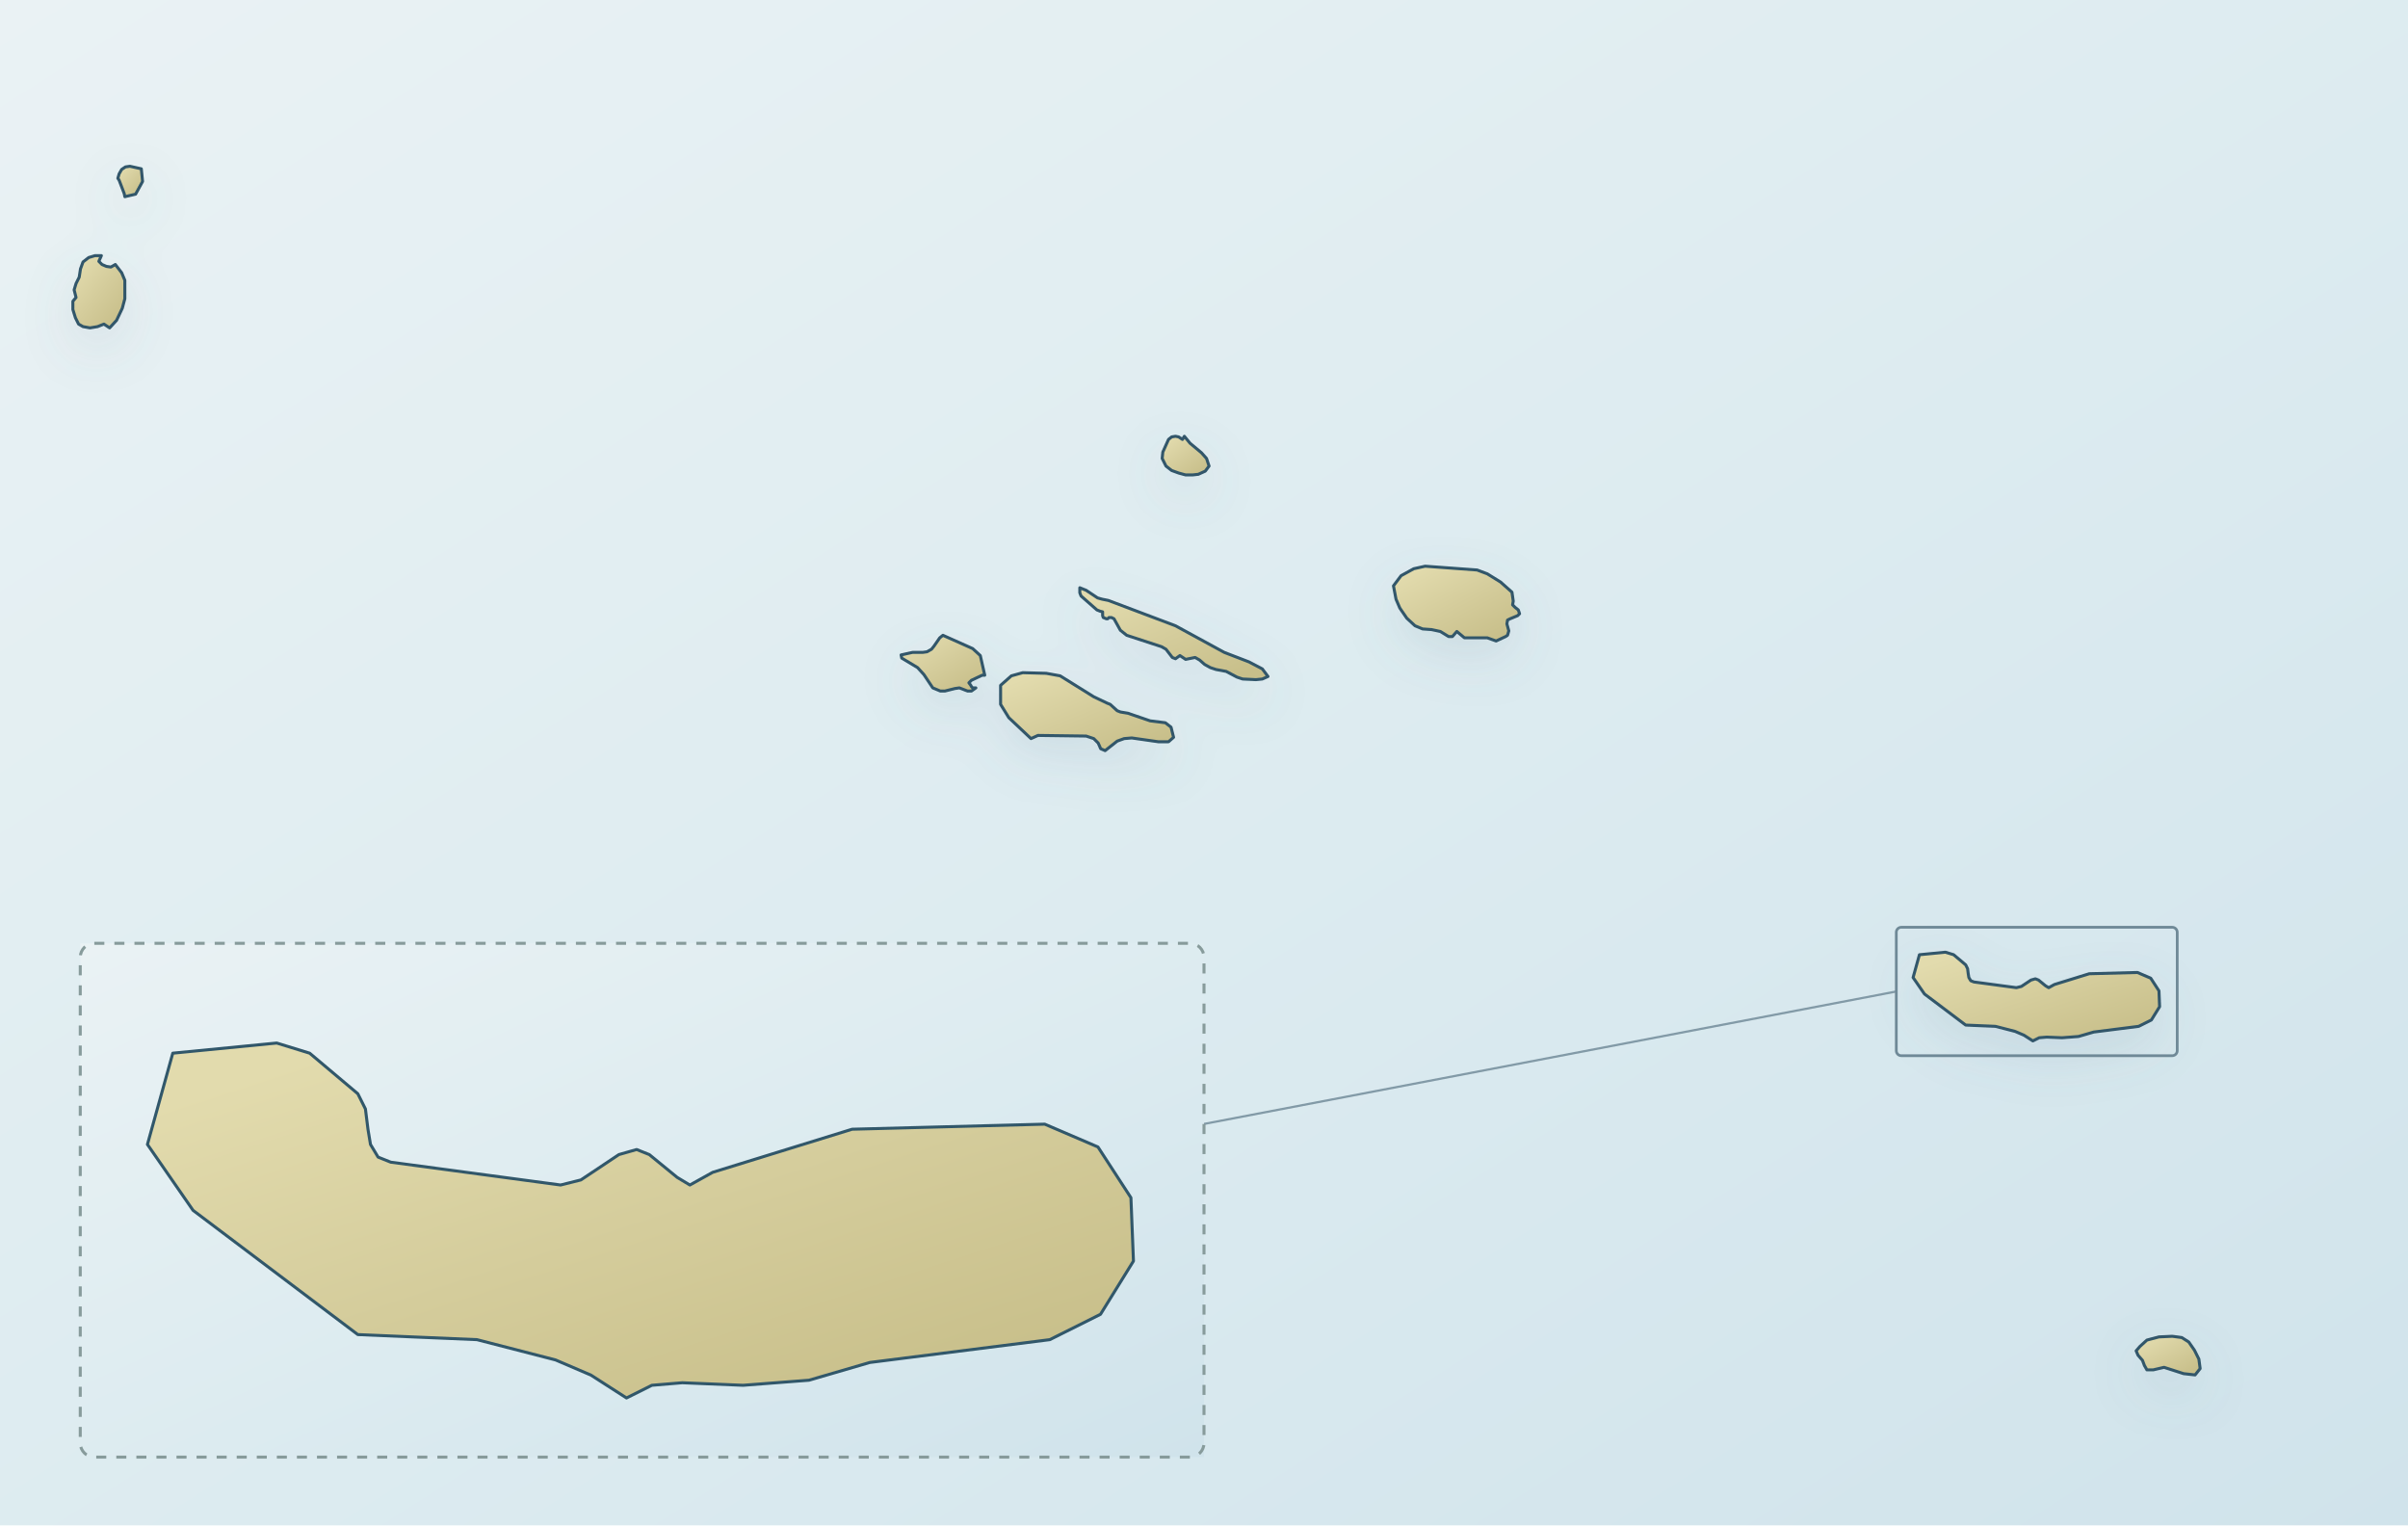
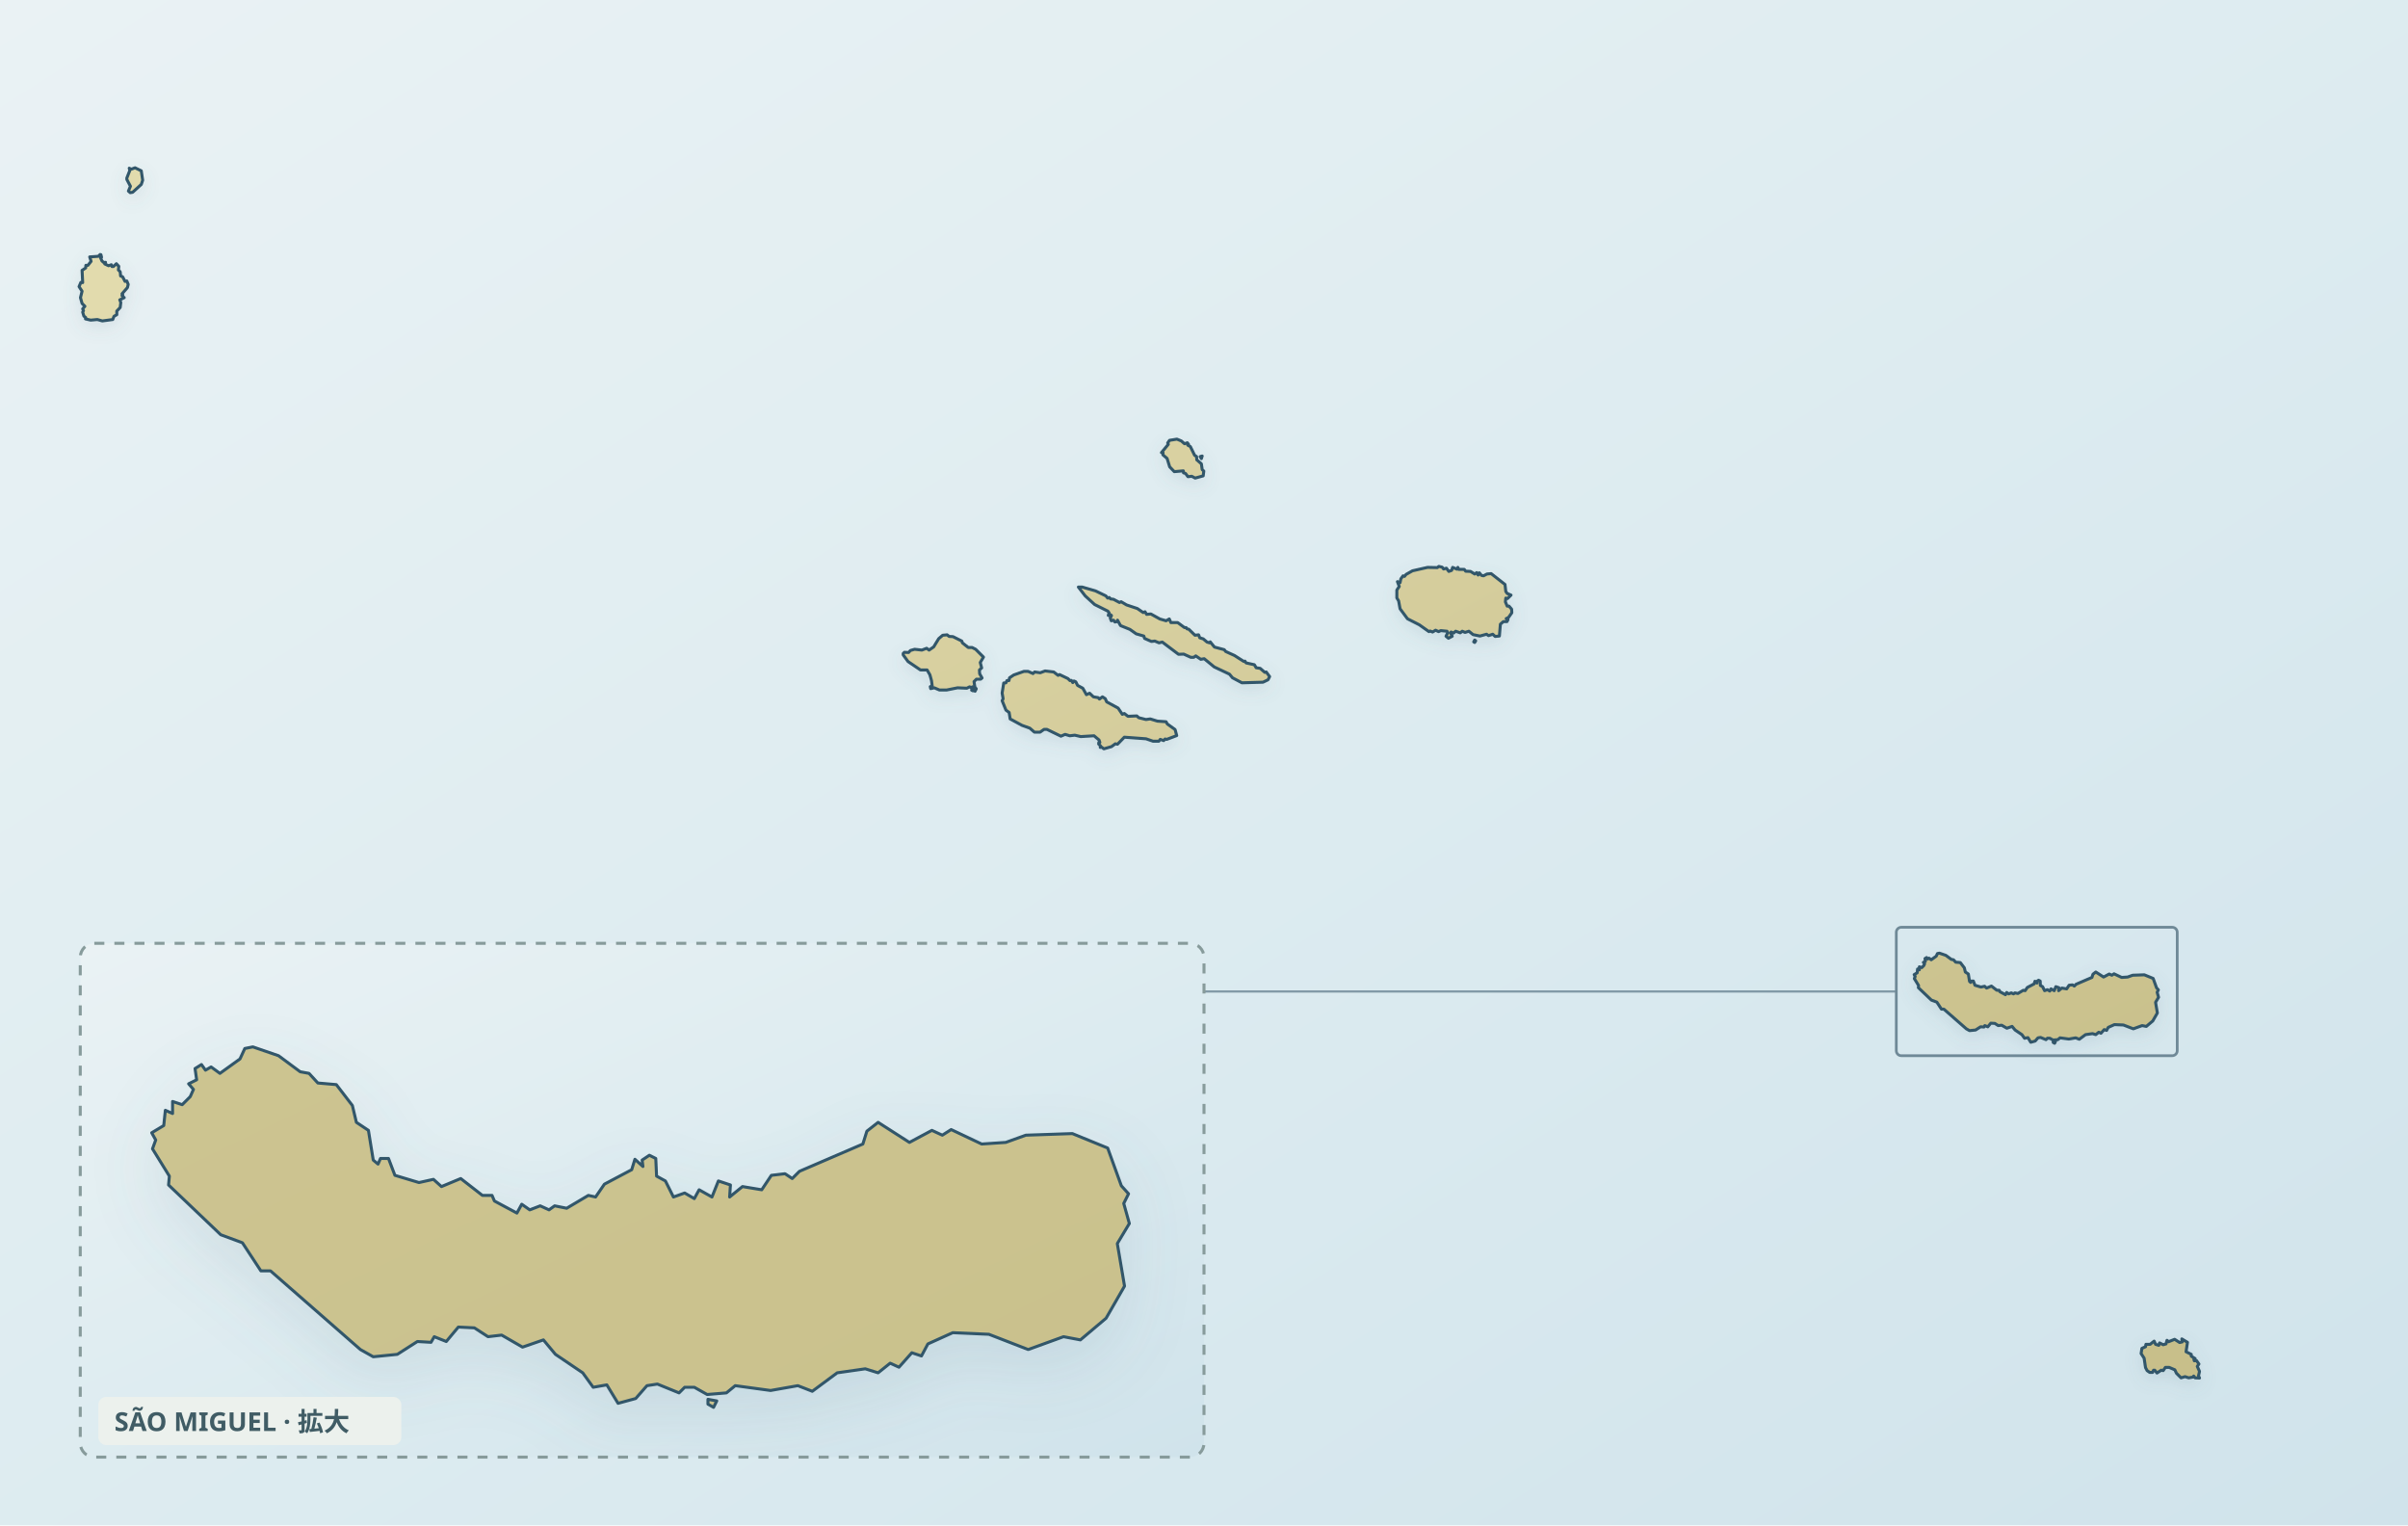
<svg xmlns="http://www.w3.org/2000/svg" data-map-inset-standard="true" viewBox="0 0 1200 760" role="img" aria-label="Map of the nine Azores islands, Portugal" data-map-style="journey-atlas-map-v3-clean-background" data-map-projection="local-equirectangular-fit-v1">
  <defs>
    <linearGradient id="sea" x1="0" y1="0" x2="1" y2="1">
      <stop offset="0" stop-color="#eaf2f4" />
      <stop offset=".55" stop-color="#dcebf0" />
      <stop offset="1" stop-color="#d0e3eb" />
    </linearGradient>
    <linearGradient id="land" x1=".12" y1=".08" x2=".88" y2=".92">
      <stop offset="0" stop-color="#e2dbad" />
      <stop offset=".52" stop-color="#d4cc9b" />
      <stop offset="1" stop-color="#c8bf8a" />
    </linearGradient>
    <filter id="shadow" x="-10%" y="-10%" width="120%" height="120%">
      <feGaussianBlur in="SourceAlpha" stdDeviation="4" result="b" />
      <feOffset in="b" dy="3" result="o" />
      <feColorMatrix in="o" type="matrix" values="0 0 0 0 .12 0 0 0 0 .22 0 0 0 0 .28 0 0 0 .14 0" />
      <feBlend in="SourceGraphic" mode="normal" />
    </filter>
+     <clipPath id="az-sao-miguel-detail-clip">
+       <rect x="40" y="470" width="560" height="256" rx="7" />
+     </clipPath>
  </defs>
  <rect width="1200" height="760" fill="url(#sea)" />
-   <g id="azores-target-land" transform="translate(-126.3158 -283.1579) scale(3.157895)" filter="url(#shadow)">
-     <g id="azores-original-islands">
-       <path d="M 384.3,300.7 L 385.4,301.4 L 386.3,302.7 L 387.0,304.1 L 387.2,305.6 L 386.4,306.6 L 384.6,306.4 L 381.5,305.4 L 379.8,305.8 L 378.8,305.8 L 378.4,305.1 L 378.1,304.3 L 377.4,303.5 L 377.1,302.8 L 377.7,302.1 L 378.8,301.1 L 380.7,300.6 L 382.8,300.5 L 384.3,300.7 Z" fill="url(#land)" fill-rule="evenodd" stroke="#31576a" stroke-width="0.475" stroke-linejoin="round" stroke-linecap="round" />
-       <path d="M 377.3,243.1 L 379.4,244.0 L 380.7,246.0 L 380.8,248.5 L 379.5,250.6 L 377.5,251.6 L 370.4,252.5 L 368.0,253.2 L 365.4,253.4 L 363.0,253.3 L 361.8,253.4 L 360.8,253.9 L 359.4,253.0 L 358.0,252.4 L 354.9,251.6 L 350.2,251.4 L 343.7,246.5 L 341.9,243.9 L 342.9,240.3 L 347.0,239.9 L 348.3,240.3 L 350.2,241.9 L 350.5,242.5 L 350.6,243.3 L 350.7,243.9 L 351.0,244.4 L 351.5,244.6 L 358.2,245.5 L 359.0,245.3 L 360.5,244.3 L 361.2,244.1 L 361.7,244.3 L 362.8,245.2 L 363.3,245.5 L 364.2,245.0 L 369.7,243.3 L 377.3,243.1 Z" fill="url(#land)" fill-rule="evenodd" stroke="#31576a" stroke-width="0.475" stroke-linejoin="round" stroke-linecap="round" />
-       <path d="M 221.5,203.4 L 223.9,203.7 L 224.8,204.4 L 225.2,206.0 L 224.4,206.7 L 222.8,206.7 L 218.6,206.1 L 217.4,206.2 L 216.3,206.6 L 214.4,208.1 L 213.7,207.8 L 213.3,206.9 L 212.6,206.2 L 211.4,205.8 L 203.8,205.7 L 202.7,206.2 L 199.2,202.9 L 197.9,200.8 L 197.9,197.8 L 199.6,196.3 L 201.4,195.8 L 205.1,195.9 L 207.3,196.3 L 212.6,199.6 L 214.5,200.5 L 214.7,200.6 L 215.2,200.8 L 216.3,201.8 L 216.8,202.0 L 218.0,202.2 L 221.5,203.4 Z" fill="url(#land)" fill-rule="evenodd" stroke="#31576a" stroke-width="0.475" stroke-linejoin="round" stroke-linecap="round" />
-       <path d="M 194.7,193.1 L 195.4,196.2 L 195.0,196.2 L 193.3,197.0 L 192.9,197.4 L 193.2,197.8 L 193.3,198.0 L 193.5,198.2 L 194.0,198.2 L 193.3,198.7 L 192.7,198.7 L 191.4,198.2 L 190.7,198.3 L 189.1,198.7 L 188.4,198.7 L 187.2,198.2 L 185.8,196.1 L 184.8,195.0 L 182.3,193.5 L 182.2,193.0 L 184.0,192.6 L 185.6,192.6 L 186.3,192.5 L 187.0,192.1 L 187.4,191.6 L 188.3,190.3 L 188.8,189.9 L 193.5,192.0 L 194.7,193.1 Z" fill="url(#land)" fill-rule="evenodd" stroke="#31576a" stroke-width="0.475" stroke-linejoin="round" stroke-linecap="round" />
-       <path d="M 233.2,192.6 L 237.1,194.1 L 239.2,195.2 L 240.1,196.4 L 239.2,196.8 L 238.2,196.9 L 236.1,196.8 L 235.2,196.5 L 233.5,195.6 L 231.9,195.3 L 231.0,195.0 L 230.1,194.5 L 229.3,193.8 L 228.6,193.4 L 227.1,193.7 L 226.2,193.1 L 225.5,193.6 L 225.0,193.4 L 224.0,192.1 L 223.3,191.7 L 217.8,189.9 L 216.8,189.1 L 215.8,187.3 L 215.4,187.1 L 215.0,187.1 L 214.8,187.3 L 214.6,187.3 L 214.1,187.1 L 214.0,186.8 L 214.0,186.5 L 214.0,186.2 L 213.6,186.1 L 213.1,185.9 L 210.6,183.7 L 210.4,183.2 L 210.4,182.4 L 211.4,182.8 L 213.2,184.0 L 213.9,184.2 L 214.9,184.4 L 225.5,188.4 L 233.2,192.6 Z" fill="url(#land)" fill-rule="evenodd" stroke="#31576a" stroke-width="0.475" stroke-linejoin="round" stroke-linecap="round" />
-       <path d="M 279.8,186.5 L 279.5,186.8 L 278.3,187.3 L 277.9,187.5 L 277.8,188.1 L 278.1,189.2 L 277.9,189.9 L 277.6,190.1 L 276.1,190.8 L 274.7,190.3 L 271.1,190.3 L 269.9,189.3 L 269.2,190.1 L 268.6,190.1 L 267.3,189.3 L 265.9,189.0 L 264.5,188.9 L 263.3,188.4 L 262.0,187.2 L 260.9,185.6 L 260.3,184.2 L 259.9,182.1 L 261.1,180.5 L 263.1,179.4 L 264.9,179.0 L 273.1,179.6 L 274.7,180.2 L 276.8,181.5 L 278.6,183.1 L 278.8,184.5 L 278.7,185.1 L 279.1,185.5 L 279.6,185.9 L 279.8,186.5 Z" fill="url(#land)" fill-rule="evenodd" stroke="#31576a" stroke-width="0.475" stroke-linejoin="round" stroke-linecap="round" />
-       <path d="M 228.2,164.6 L 227.1,164.6 L 226.0,164.3 L 224.9,163.9 L 224.0,163.2 L 223.4,162.0 L 223.5,161.0 L 224.4,159.0 L 224.9,158.6 L 225.5,158.5 L 226.0,158.6 L 226.6,159.0 L 226.9,158.5 L 227.8,159.6 L 229.6,161.1 L 230.4,162.0 L 230.8,163.2 L 230.2,164.0 L 229.1,164.5 L 228.2,164.6 Z" fill="url(#land)" fill-rule="evenodd" stroke="#31576a" stroke-width="0.475" stroke-linejoin="round" stroke-linecap="round" />
-       <path d="M 55.6,130.9 L 56.1,131.4 L 56.8,131.7 L 57.5,131.8 L 58.2,131.4 L 59.2,132.7 L 59.7,133.9 L 59.7,136.8 L 59.3,138.3 L 58.4,140.2 L 57.3,141.4 L 56.4,140.8 L 55.4,141.2 L 54.2,141.4 L 53.1,141.2 L 52.4,140.8 L 51.9,139.8 L 51.5,138.5 L 51.5,137.2 L 52.0,136.6 L 51.7,135.4 L 52.0,134.4 L 52.5,133.4 L 52.7,132.1 L 53.1,131.0 L 54.0,130.3 L 55.0,130.0 L 56.0,130.0 L 55.6,130.9 Z" fill="url(#land)" fill-rule="evenodd" stroke="#31576a" stroke-width="0.475" stroke-linejoin="round" stroke-linecap="round" />
-       <path d="M 60.5,115.9 L 62.3,116.3 L 62.5,118.3 L 61.4,120.3 L 59.7,120.7 L 59.6,120.2 L 58.8,118.1 L 58.6,117.8 L 58.8,117.1 L 59.2,116.4 L 59.8,116.0 L 60.5,115.9 Z" fill="url(#land)" fill-rule="evenodd" stroke="#31576a" stroke-width="0.475" stroke-linejoin="round" stroke-linecap="round" />
-     </g>
+   <g id="map-geography">
+     <path id="geographic-context" d="" fill="#e4e0ce" stroke="#b6bbaf" stroke-width="1" stroke-linejoin="round" fill-rule="evenodd" vector-effect="non-scaling-stroke" />
+     <path id="azores-land" d="M 515.6,334.8 L 518.4,335.2 L 520.8,334.3 L 525.1,334.8 L 527.3,336.5 L 528.0,336.1 L 532.2,338.1 L 533.2,339.1 L 533.9,339.0 L 534.6,340.1 L 535.2,339.3 L 536.1,339.7 L 537.0,341.5 L 539.6,342.9 L 541.4,346.1 L 543.0,345.4 L 544.9,347.2 L 547.3,347.6 L 547.9,348.3 L 549.4,347.2 L 550.8,348.1 L 551.5,349.7 L 557.2,352.8 L 559.3,355.9 L 560.3,355.5 L 562.1,356.9 L 566.5,356.7 L 567.5,357.6 L 571.1,358.5 L 573.2,358.2 L 576.8,359.3 L 581.1,359.6 L 581.7,360.7 L 585.6,363.5 L 586.4,366.5 L 581.4,368.4 L 580.6,368.2 L 579.9,369.0 L 578.2,368.4 L 577.5,369.3 L 574.6,369.3 L 571.1,368.1 L 560.3,367.3 L 556.9,370.8 L 555.8,370.6 L 553.9,372.0 L 550.1,373.1 L 548.6,372.0 L 548.3,372.4 L 548.4,371.6 L 547.5,370.7 L 547.6,369.9 L 548.1,369.9 L 547.7,368.7 L 545.2,366.6 L 538.6,367.0 L 535.6,366.3 L 533.1,366.6 L 530.8,365.9 L 528.7,366.8 L 521.7,363.4 L 520.3,363.4 L 518.3,364.8 L 515.5,364.8 L 513.2,362.8 L 509.3,361.4 L 503.4,358.2 L 502.9,355.0 L 501.3,353.8 L 499.4,349.1 L 499.9,348.2 L 499.4,345.3 L 500.2,340.3 L 501.3,340.2 L 501.8,339.1 L 502.8,339.1 L 503.1,337.7 L 505.2,336.3 L 510.3,334.5 L 512.3,334.5 L 514.8,335.6 Z M 473.0,317.1 L 474.9,317.2 L 479.3,319.4 L 479.6,320.3 L 482.5,322.6 L 484.4,322.6 L 486.2,323.5 L 490.1,327.4 L 488.5,330.1 L 489.2,332.8 L 488.1,333.8 L 488.2,335.7 L 489.4,337.8 L 488.7,338.4 L 486.6,338.4 L 485.4,339.6 L 485.8,342.3 L 486.5,343.2 L 485.9,344.4 L 485.2,343.5 L 484.9,344.2 L 484.2,343.9 L 484.6,342.2 L 484.1,342.7 L 483.2,342.2 L 481.8,342.9 L 477.2,342.7 L 471.7,343.8 L 468.2,343.8 L 465.6,342.7 L 463.8,343.1 L 463.6,342.1 L 464.6,342.1 L 464.2,339.1 L 463.4,336.2 L 462.0,333.8 L 458.7,333.8 L 452.5,329.6 L 450.1,326.3 L 450.1,325.6 L 450.7,325.0 L 452.8,325.1 L 453.7,324.1 L 455.8,323.5 L 459.4,323.9 L 461.8,323.0 L 463.0,323.9 L 465.3,322.3 L 467.8,318.2 L 469.8,316.5 L 472.0,316.3 Z M 615.2,326.6 L 619.9,329.6 L 620.4,329.4 L 621.0,330.3 L 625.1,331.2 L 626.0,332.7 L 628.0,333.0 L 630.3,335.0 L 631.0,334.8 L 632.7,337.1 L 631.9,338.7 L 629.4,339.9 L 618.9,340.2 L 614.2,337.7 L 612.7,335.9 L 605.1,332.3 L 600.1,328.2 L 598.4,328.5 L 595.9,326.8 L 594.9,327.5 L 593.4,327.5 L 589.9,325.9 L 587.3,326.0 L 579.2,319.9 L 577.6,320.3 L 575.5,319.4 L 573.8,319.6 L 570.4,318.1 L 570.0,316.9 L 566.2,315.8 L 563.1,313.6 L 558.4,311.7 L 556.9,309.0 L 556.8,309.7 L 555.6,309.9 L 554.9,309.0 L 553.8,309.3 L 553.3,308.0 L 553.9,306.7 L 553.5,306.3 L 553.0,306.8 L 552.3,306.6 L 552.7,305.3 L 552.1,304.5 L 545.5,301.2 L 540.8,296.9 L 537.4,292.5 L 539.3,292.5 L 545.9,294.4 L 551.1,296.9 L 552.0,298.0 L 552.8,297.7 L 553.4,298.4 L 554.9,298.6 L 557.9,300.2 L 558.7,299.8 L 561.4,301.4 L 566.8,303.2 L 569.7,305.2 L 570.6,304.8 L 571.4,306.1 L 573.5,305.9 L 578.0,308.4 L 581.1,309.3 L 582.7,308.4 L 583.5,310.2 L 586.9,310.2 L 590.3,312.7 L 591.1,312.7 L 591.5,313.3 L 592.4,313.5 L 595.5,316.5 L 597.3,316.3 L 597.9,317.8 L 599.6,318.3 L 601.5,319.9 L 602.8,320.3 L 603.1,319.8 L 605.2,322.4 L 610.1,323.7 L 610.8,324.6 Z M 593.9,237.3 L 592.0,237.5 L 590.8,235.9 L 589.8,235.6 L 589.7,234.6 L 585.2,235.0 L 582.9,232.6 L 581.6,228.4 L 579.5,226.6 L 579.6,225.6 L 578.8,225.5 L 582.2,221.4 L 581.9,220.7 L 582.8,219.4 L 586.5,218.8 L 588.7,219.7 L 590.3,221.1 L 591.7,220.6 L 592.3,221.4 L 591.9,221.8 L 593.2,222.5 L 595.3,226.8 L 596.3,227.5 L 596.4,229.1 L 598.7,231.1 L 599.1,234.0 L 599.9,234.7 L 599.6,237.1 L 595.6,238.2 Z M 598.1,227.5 L 599.1,227.2 L 598.7,228.5 Z M 50.6,128.2 L 50.1,128.4 L 50.8,130.0 L 51.7,130.8 L 52.6,130.7 L 52.2,131.5 L 54.1,132.4 L 55.5,131.9 L 55.8,132.8 L 56.5,132.8 L 58.0,131.4 L 59.2,132.7 L 59.0,134.5 L 59.9,135.4 L 60.1,137.5 L 61.1,137.9 L 62.3,140.2 L 63.2,140.0 L 63.9,141.7 L 63.5,143.3 L 60.8,146.4 L 61.2,146.9 L 60.8,147.3 L 61.9,148.3 L 59.7,149.4 L 60.2,150.7 L 59.9,153.2 L 58.2,155.0 L 58.2,156.8 L 56.8,157.6 L 56.2,159.2 L 51.0,159.9 L 48.5,159.2 L 45.2,159.5 L 42.6,158.9 L 42.7,158.2 L 41.8,157.5 L 41.2,155.5 L 41.6,154.8 L 41.2,153.9 L 42.3,152.6 L 40.9,151.2 L 40.1,148.3 L 40.9,145.1 L 39.4,142.8 L 40.3,140.7 L 41.2,140.8 L 40.9,134.7 L 42.7,133.5 L 42.8,132.2 L 43.8,132.2 L 45.4,130.2 L 44.7,128.0 L 49.0,127.7 L 49.9,126.8 L 50.3,126.9 Z M 63.2,89.4 L 63.2,88.7 L 64.7,84.9 L 64.4,83.8 L 65.4,84.3 L 67.3,83.6 L 70.4,85.1 L 71.1,89.8 L 70.4,91.9 L 66.1,95.8 L 64.9,96.0 L 64.0,95.2 L 65.0,92.8 Z M 1086.2,668.9 L 1087.5,668.6 L 1087.3,667.1 L 1090.1,668.8 L 1089.4,673.5 L 1092.0,674.8 L 1092.0,675.7 L 1093.9,676.9 L 1093.3,677.2 L 1093.5,678.0 L 1094.6,677.9 L 1095.8,679.6 L 1095.0,680.8 L 1096.1,683.3 L 1095.6,685.5 L 1096.1,686.6 L 1093.9,686.5 L 1093.2,685.6 L 1093.0,686.1 L 1090.7,686.5 L 1088.9,685.9 L 1086.9,686.5 L 1084.6,684.2 L 1083.8,682.5 L 1081.0,681.3 L 1079.1,681.3 L 1078.0,682.9 L 1077.0,682.7 L 1074.9,684.1 L 1073.8,682.7 L 1073.2,682.7 L 1072.7,683.8 L 1071.3,683.8 L 1070.0,682.9 L 1069.2,681.4 L 1068.5,676.7 L 1067.0,674.4 L 1067.4,671.8 L 1069.2,671.0 L 1069.4,669.8 L 1071.5,669.8 L 1073.5,668.2 L 1074.2,669.8 L 1075.8,670.3 L 1076.2,669.1 L 1078.0,670.0 L 1079.4,669.6 L 1079.9,667.8 L 1080.7,668.5 L 1083.7,667.3 Z M 1023.2,518.8 L 1024.3,519.0 L 1023.9,519.8 L 1023.2,519.4 Z M 960.6,477.8 L 961.3,477.4 L 962.4,478.2 L 964.9,476.4 L 965.5,475.1 L 966.5,474.9 L 969.7,476.0 L 972.4,478.0 L 973.5,478.2 L 974.6,479.4 L 976.9,479.6 L 978.9,482.2 L 979.4,484.3 L 980.9,485.3 L 981.5,489.0 L 982.1,489.5 L 982.4,488.8 L 983.4,488.8 L 984.2,490.9 L 987.2,491.8 L 989.0,491.4 L 990.0,492.3 L 992.4,491.3 L 995.1,493.4 L 996.3,493.4 L 996.6,494.1 L 999.4,495.6 L 1000.0,494.5 L 1001.0,495.2 L 1002.3,494.7 L 1003.4,495.2 L 1004.1,494.7 L 1005.6,495.0 L 1008.3,493.4 L 1009.2,493.6 L 1010.3,492.0 L 1013.7,490.2 L 1014.1,488.9 L 1015.1,489.8 L 1015.0,489.0 L 1015.9,488.4 L 1016.7,488.8 L 1016.8,491.0 L 1017.9,491.6 L 1018.9,493.6 L 1020.3,493.1 L 1021.5,493.8 L 1022.1,492.7 L 1023.7,493.6 L 1024.5,491.6 L 1026.0,492.1 L 1025.9,493.6 L 1027.5,492.3 L 1029.9,492.7 L 1031.1,490.9 L 1032.8,490.7 L 1033.7,491.3 L 1034.6,490.4 L 1042.5,487.0 L 1043.0,485.4 L 1044.4,484.3 L 1048.3,486.8 L 1051.1,485.3 L 1052.4,485.9 L 1053.5,485.2 L 1057.3,487.0 L 1060.3,486.8 L 1062.8,485.9 L 1068.6,485.7 L 1073.0,487.5 L 1074.7,492.2 L 1075.6,493.2 L 1075.0,494.4 L 1075.7,496.9 L 1074.2,499.4 L 1075.1,504.7 L 1072.8,508.7 L 1069.6,511.4 L 1067.5,511.0 L 1063.1,512.6 L 1058.2,510.7 L 1053.7,510.5 L 1050.6,511.9 L 1049.8,513.4 L 1048.6,513.0 L 1047.0,514.8 L 1045.9,514.3 L 1044.4,515.5 L 1042.8,515.0 L 1039.3,515.5 L 1036.2,517.8 L 1034.4,517.1 L 1031.0,517.7 L 1026.6,517.1 L 1025.5,518.0 L 1023.1,518.2 L 1021.5,517.3 L 1020.3,517.3 L 1019.6,518.0 L 1016.9,516.9 L 1015.6,517.1 L 1014.2,518.7 L 1012.0,519.3 L 1010.6,517.0 L 1008.9,517.3 L 1007.6,515.5 L 1004.2,513.2 L 1002.7,511.4 L 1000.1,512.3 L 997.5,510.8 L 995.8,511.0 L 994.1,509.9 L 992.1,509.8 L 990.6,511.6 L 989.1,511.0 L 988.7,511.7 L 987.0,511.6 L 984.5,513.2 L 981.5,513.5 L 979.9,512.6 L 968.7,502.8 L 967.5,502.8 L 965.2,499.3 L 962.5,498.3 L 956.0,492.1 L 956.1,491.0 L 954.0,487.6 L 954.4,486.5 L 953.9,485.6 L 955.4,484.7 L 955.6,482.8 L 956.5,483.2 L 956.5,481.7 L 957.7,482.1 L 958.7,481.1 L 959.1,480.2 L 958.5,479.5 L 959.5,479.0 L 959.3,477.6 L 960.1,477.1 Z M 735.4,319.3 L 734.9,320.1 L 734.4,319.8 L 734.9,318.9 Z M 718.7,282.6 L 719.4,283.5 L 720.8,283.1 L 722.0,284.7 L 723.4,284.2 L 723.9,282.7 L 726.1,283.6 L 726.5,282.7 L 727.0,283.7 L 729.7,283.7 L 730.4,284.6 L 732.8,284.7 L 734.9,286.0 L 735.9,285.3 L 736.6,286.5 L 737.2,285.4 L 738.3,286.7 L 739.3,286.9 L 741.0,286.0 L 743.1,285.8 L 750.0,291.2 L 750.4,294.7 L 751.1,295.7 L 753.0,296.5 L 751.3,298.2 L 750.4,298.0 L 750.2,299.9 L 751.1,302.0 L 752.0,302.0 L 753.3,303.5 L 753.4,305.3 L 751.7,307.7 L 750.6,308.2 L 751.5,308.7 L 751.0,309.7 L 749.2,309.7 L 747.7,311.0 L 747.2,316.9 L 745.1,317.1 L 743.9,316.0 L 741.8,316.7 L 740.8,316.0 L 737.5,316.9 L 734.1,316.2 L 732.0,314.5 L 730.1,315.1 L 728.7,314.5 L 727.7,315.3 L 725.4,314.5 L 724.4,315.4 L 723.1,314.9 L 722.9,315.5 L 723.7,317.0 L 721.8,318.0 L 720.6,317.0 L 721.5,315.2 L 721.1,314.5 L 718.0,314.2 L 716.9,314.7 L 715.4,314.0 L 713.9,314.9 L 712.7,314.4 L 712.1,314.7 L 707.3,311.3 L 701.4,308.3 L 697.7,303.3 L 697.0,299.4 L 696.1,297.9 L 696.1,294.0 L 697.3,292.2 L 696.4,289.8 L 697.7,290.3 L 698.1,288.4 L 699.2,286.9 L 699.9,287.2 L 700.7,286.2 L 703.9,284.4 L 711.4,282.7 L 716.3,282.8 L 717.0,282.2 Z" fill="url(#land)" fill-rule="evenodd" stroke="#31576a" stroke-width="1.5" stroke-linejoin="round" stroke-linecap="round" vector-effect="non-scaling-stroke" filter="url(#shadow)" />
  </g>
  <g aria-hidden="true" fill="none" stroke="#6f8997" stroke-linejoin="round" stroke-linecap="round">
    <rect x="945" y="462" width="140" height="64" rx="2.5" stroke-width="1.35" />
-     <path d="M 945.0,494.0 L 600.0,560.0" stroke-width="1.1" opacity=".82" />
+     <path d="M 945.0,494.0 L 600.0,494.0" stroke-width="1.1" opacity=".82" />
  </g>
-   <defs>
-     <clipPath id="sao-miguel-detail-clip">
-       <rect x="40" y="470" width="560" height="256" />
-     </clipPath>
-   </defs>
-   <g id="az-sao-miguel-detail" data-scale="4">
-     <rect x="40" y="470" width="560" height="256" fill="url(#sea)" />
-     <g clip-path="url(#sao-miguel-detail-clip)">
-       <g transform="translate(-3740 -1378) scale(4)">
-         <g transform="translate(-126.3158 -283.1579) scale(3.157895)">
-           <path d="M 384.3,300.7 L 385.4,301.4 L 386.3,302.7 L 387.0,304.1 L 387.2,305.6 L 386.4,306.6 L 384.6,306.4 L 381.5,305.4 L 379.8,305.8 L 378.8,305.8 L 378.4,305.1 L 378.1,304.3 L 377.4,303.5 L 377.1,302.8 L 377.7,302.1 L 378.8,301.1 L 380.7,300.6 L 382.8,300.5 L 384.3,300.7 Z" fill="url(#land)" fill-rule="evenodd" stroke="#31576a" stroke-width="0.119" stroke-linejoin="round" stroke-linecap="round" />
-           <path d="M 377.3,243.1 L 379.4,244.0 L 380.7,246.0 L 380.8,248.5 L 379.5,250.6 L 377.5,251.6 L 370.4,252.5 L 368.0,253.2 L 365.4,253.4 L 363.0,253.3 L 361.8,253.4 L 360.8,253.9 L 359.4,253.0 L 358.0,252.4 L 354.9,251.6 L 350.2,251.4 L 343.7,246.5 L 341.9,243.9 L 342.9,240.3 L 347.0,239.9 L 348.3,240.3 L 350.2,241.9 L 350.5,242.5 L 350.6,243.3 L 350.7,243.9 L 351.0,244.4 L 351.5,244.6 L 358.2,245.5 L 359.0,245.3 L 360.5,244.3 L 361.2,244.1 L 361.7,244.3 L 362.8,245.2 L 363.3,245.5 L 364.2,245.0 L 369.7,243.3 L 377.3,243.1 Z" fill="url(#land)" fill-rule="evenodd" stroke="#31576a" stroke-width="0.119" stroke-linejoin="round" stroke-linecap="round" />
-           <path d="M 221.5,203.4 L 223.9,203.7 L 224.8,204.4 L 225.2,206.0 L 224.4,206.7 L 222.8,206.7 L 218.6,206.1 L 217.4,206.2 L 216.3,206.6 L 214.4,208.1 L 213.7,207.8 L 213.3,206.9 L 212.6,206.2 L 211.4,205.8 L 203.8,205.7 L 202.7,206.2 L 199.2,202.9 L 197.9,200.8 L 197.9,197.8 L 199.6,196.3 L 201.4,195.8 L 205.1,195.9 L 207.3,196.3 L 212.6,199.6 L 214.5,200.5 L 214.7,200.6 L 215.2,200.8 L 216.3,201.8 L 216.8,202.0 L 218.0,202.2 L 221.5,203.4 Z" fill="url(#land)" fill-rule="evenodd" stroke="#31576a" stroke-width="0.119" stroke-linejoin="round" stroke-linecap="round" />
-           <path d="M 194.7,193.1 L 195.4,196.2 L 195.0,196.2 L 193.3,197.0 L 192.9,197.4 L 193.2,197.8 L 193.3,198.0 L 193.5,198.2 L 194.0,198.2 L 193.3,198.7 L 192.7,198.7 L 191.4,198.2 L 190.7,198.3 L 189.1,198.7 L 188.4,198.7 L 187.2,198.2 L 185.8,196.1 L 184.8,195.0 L 182.3,193.5 L 182.2,193.0 L 184.0,192.6 L 185.6,192.6 L 186.3,192.5 L 187.0,192.1 L 187.4,191.6 L 188.3,190.3 L 188.8,189.9 L 193.5,192.0 L 194.7,193.1 Z" fill="url(#land)" fill-rule="evenodd" stroke="#31576a" stroke-width="0.119" stroke-linejoin="round" stroke-linecap="round" />
-           <path d="M 233.2,192.6 L 237.1,194.1 L 239.2,195.2 L 240.1,196.4 L 239.2,196.8 L 238.2,196.9 L 236.1,196.8 L 235.2,196.5 L 233.5,195.6 L 231.9,195.3 L 231.0,195.0 L 230.1,194.5 L 229.3,193.8 L 228.6,193.4 L 227.1,193.7 L 226.2,193.1 L 225.5,193.6 L 225.0,193.4 L 224.0,192.1 L 223.3,191.7 L 217.8,189.9 L 216.8,189.1 L 215.8,187.3 L 215.4,187.1 L 215.0,187.1 L 214.8,187.3 L 214.6,187.3 L 214.1,187.1 L 214.0,186.8 L 214.0,186.5 L 214.0,186.2 L 213.6,186.1 L 213.1,185.9 L 210.6,183.7 L 210.4,183.2 L 210.4,182.4 L 211.4,182.8 L 213.2,184.0 L 213.9,184.2 L 214.9,184.4 L 225.5,188.4 L 233.2,192.6 Z" fill="url(#land)" fill-rule="evenodd" stroke="#31576a" stroke-width="0.119" stroke-linejoin="round" stroke-linecap="round" />
-           <path d="M 279.8,186.5 L 279.5,186.8 L 278.3,187.3 L 277.9,187.5 L 277.8,188.1 L 278.1,189.2 L 277.9,189.9 L 277.6,190.1 L 276.1,190.8 L 274.7,190.3 L 271.1,190.3 L 269.9,189.3 L 269.2,190.1 L 268.6,190.1 L 267.3,189.3 L 265.9,189.0 L 264.5,188.9 L 263.3,188.4 L 262.0,187.2 L 260.9,185.6 L 260.3,184.2 L 259.9,182.1 L 261.1,180.5 L 263.1,179.4 L 264.9,179.0 L 273.1,179.6 L 274.7,180.2 L 276.8,181.5 L 278.6,183.1 L 278.8,184.5 L 278.7,185.1 L 279.1,185.5 L 279.6,185.9 L 279.8,186.5 Z" fill="url(#land)" fill-rule="evenodd" stroke="#31576a" stroke-width="0.119" stroke-linejoin="round" stroke-linecap="round" />
-           <path d="M 228.2,164.6 L 227.1,164.6 L 226.0,164.3 L 224.9,163.9 L 224.0,163.2 L 223.4,162.0 L 223.5,161.0 L 224.4,159.0 L 224.9,158.6 L 225.5,158.5 L 226.0,158.6 L 226.6,159.0 L 226.9,158.5 L 227.8,159.6 L 229.6,161.1 L 230.4,162.0 L 230.8,163.2 L 230.2,164.0 L 229.1,164.5 L 228.2,164.6 Z" fill="url(#land)" fill-rule="evenodd" stroke="#31576a" stroke-width="0.119" stroke-linejoin="round" stroke-linecap="round" />
-           <path d="M 55.6,130.9 L 56.1,131.4 L 56.8,131.7 L 57.5,131.8 L 58.2,131.4 L 59.2,132.7 L 59.7,133.9 L 59.7,136.8 L 59.3,138.3 L 58.4,140.2 L 57.3,141.4 L 56.4,140.8 L 55.4,141.2 L 54.2,141.4 L 53.1,141.2 L 52.4,140.8 L 51.9,139.8 L 51.5,138.5 L 51.5,137.2 L 52.0,136.6 L 51.7,135.4 L 52.0,134.4 L 52.5,133.4 L 52.7,132.1 L 53.1,131.0 L 54.0,130.3 L 55.0,130.0 L 56.0,130.0 L 55.6,130.9 Z" fill="url(#land)" fill-rule="evenodd" stroke="#31576a" stroke-width="0.119" stroke-linejoin="round" stroke-linecap="round" />
-           <path d="M 60.5,115.9 L 62.3,116.3 L 62.5,118.3 L 61.4,120.3 L 59.7,120.7 L 59.6,120.2 L 58.8,118.1 L 58.6,117.8 L 58.8,117.1 L 59.2,116.4 L 59.8,116.0 L 60.5,115.9 Z" fill="url(#land)" fill-rule="evenodd" stroke="#31576a" stroke-width="0.119" stroke-linejoin="round" stroke-linecap="round" />
-         </g>
-       </g>
+   <g id="az-sao-miguel-detail" data-map-inset-standard="true" data-scale="4" data-source-x="945" data-source-y="462">
+     <rect x="40" y="470" width="560" height="256" rx="7" fill="url(#sea)" />
+     <g clip-path="url(#az-sao-miguel-detail-clip)">
+       <use href="#map-geography" transform="translate(-3740 -1378) scale(4.0)" />
    </g>
-     <rect rx="7" x="40" y="470" width="560" height="256" fill="none" stroke="#879b9b" stroke-width="1.5" stroke-dasharray="5 5" />
+     <rect x="40" y="470" width="560" height="256" rx="7" fill="none" stroke="#879b9b" stroke-width="1.5" stroke-dasharray="5 5" />
+     <g data-map-inset-labels="true" font-family="sans-serif" fill="#405c65">
+       <rect x="49" y="696" width="151" height="24" rx="4" fill="#edf1ed" fill-opacity=".94" />
+       <text x="57" y="713" font-size="13" font-weight="600">SÃO MIGUEL · 拡大</text>
+     </g>
  </g>
-   <g id="geographic-anchors" data-source="WGS84" opacity="0">
+   <g id="geographic-anchors" aria-hidden="true">
    <g id="hero-marker" data-latitude="37.8391444" data-longitude="-25.79495" data-x="964.2338" data-y="490.0968" aria-hidden="true" />
    <g id="scene-marker-1" data-latitude="37.76938" data-longitude="-25.48843" data-x="1016.0400" data-y="505.1320" aria-hidden="true" />
    <g id="scene-marker-2" data-latitude="37.76858" data-longitude="-25.33152" data-x="1042.5600" data-y="505.3045" aria-hidden="true" />
    <g id="scene-marker-3" data-latitude="38.51446" data-longitude="-28.53707" data-x="500.7769" data-y="344.5565" data-label-x="500.7769" data-label-y="374.9565" aria-hidden="true" />
    <g id="scene-marker-4" data-latitude="38.59684" data-longitude="-28.82608" data-x="451.9301" data-y="326.8024" data-label-x="421.9301" data-label-y="326.8024" aria-hidden="true" />
    <g id="scene-marker-5" data-latitude="38.65878" data-longitude="-27.2184" data-x="723.6507" data-y="313.4534" data-label-x="723.6507" data-label-y="351.4534" aria-hidden="true" />
    <g id="scene-marker-6" data-latitude="38.62407" data-longitude="-27.93007" data-x="603.3685" data-y="320.9339" aria-hidden="true" />
    <g id="scene-marker-7" data-latitude="39.43692" data-longitude="-31.23879" data-x="44.1482" data-y="145.7529" aria-hidden="true" />
    <g id="scene-marker-8" data-latitude="39.70875" data-longitude="-31.09723" data-x="68.0738" data-y="87.1696" aria-hidden="true" />
  </g>
</svg>
